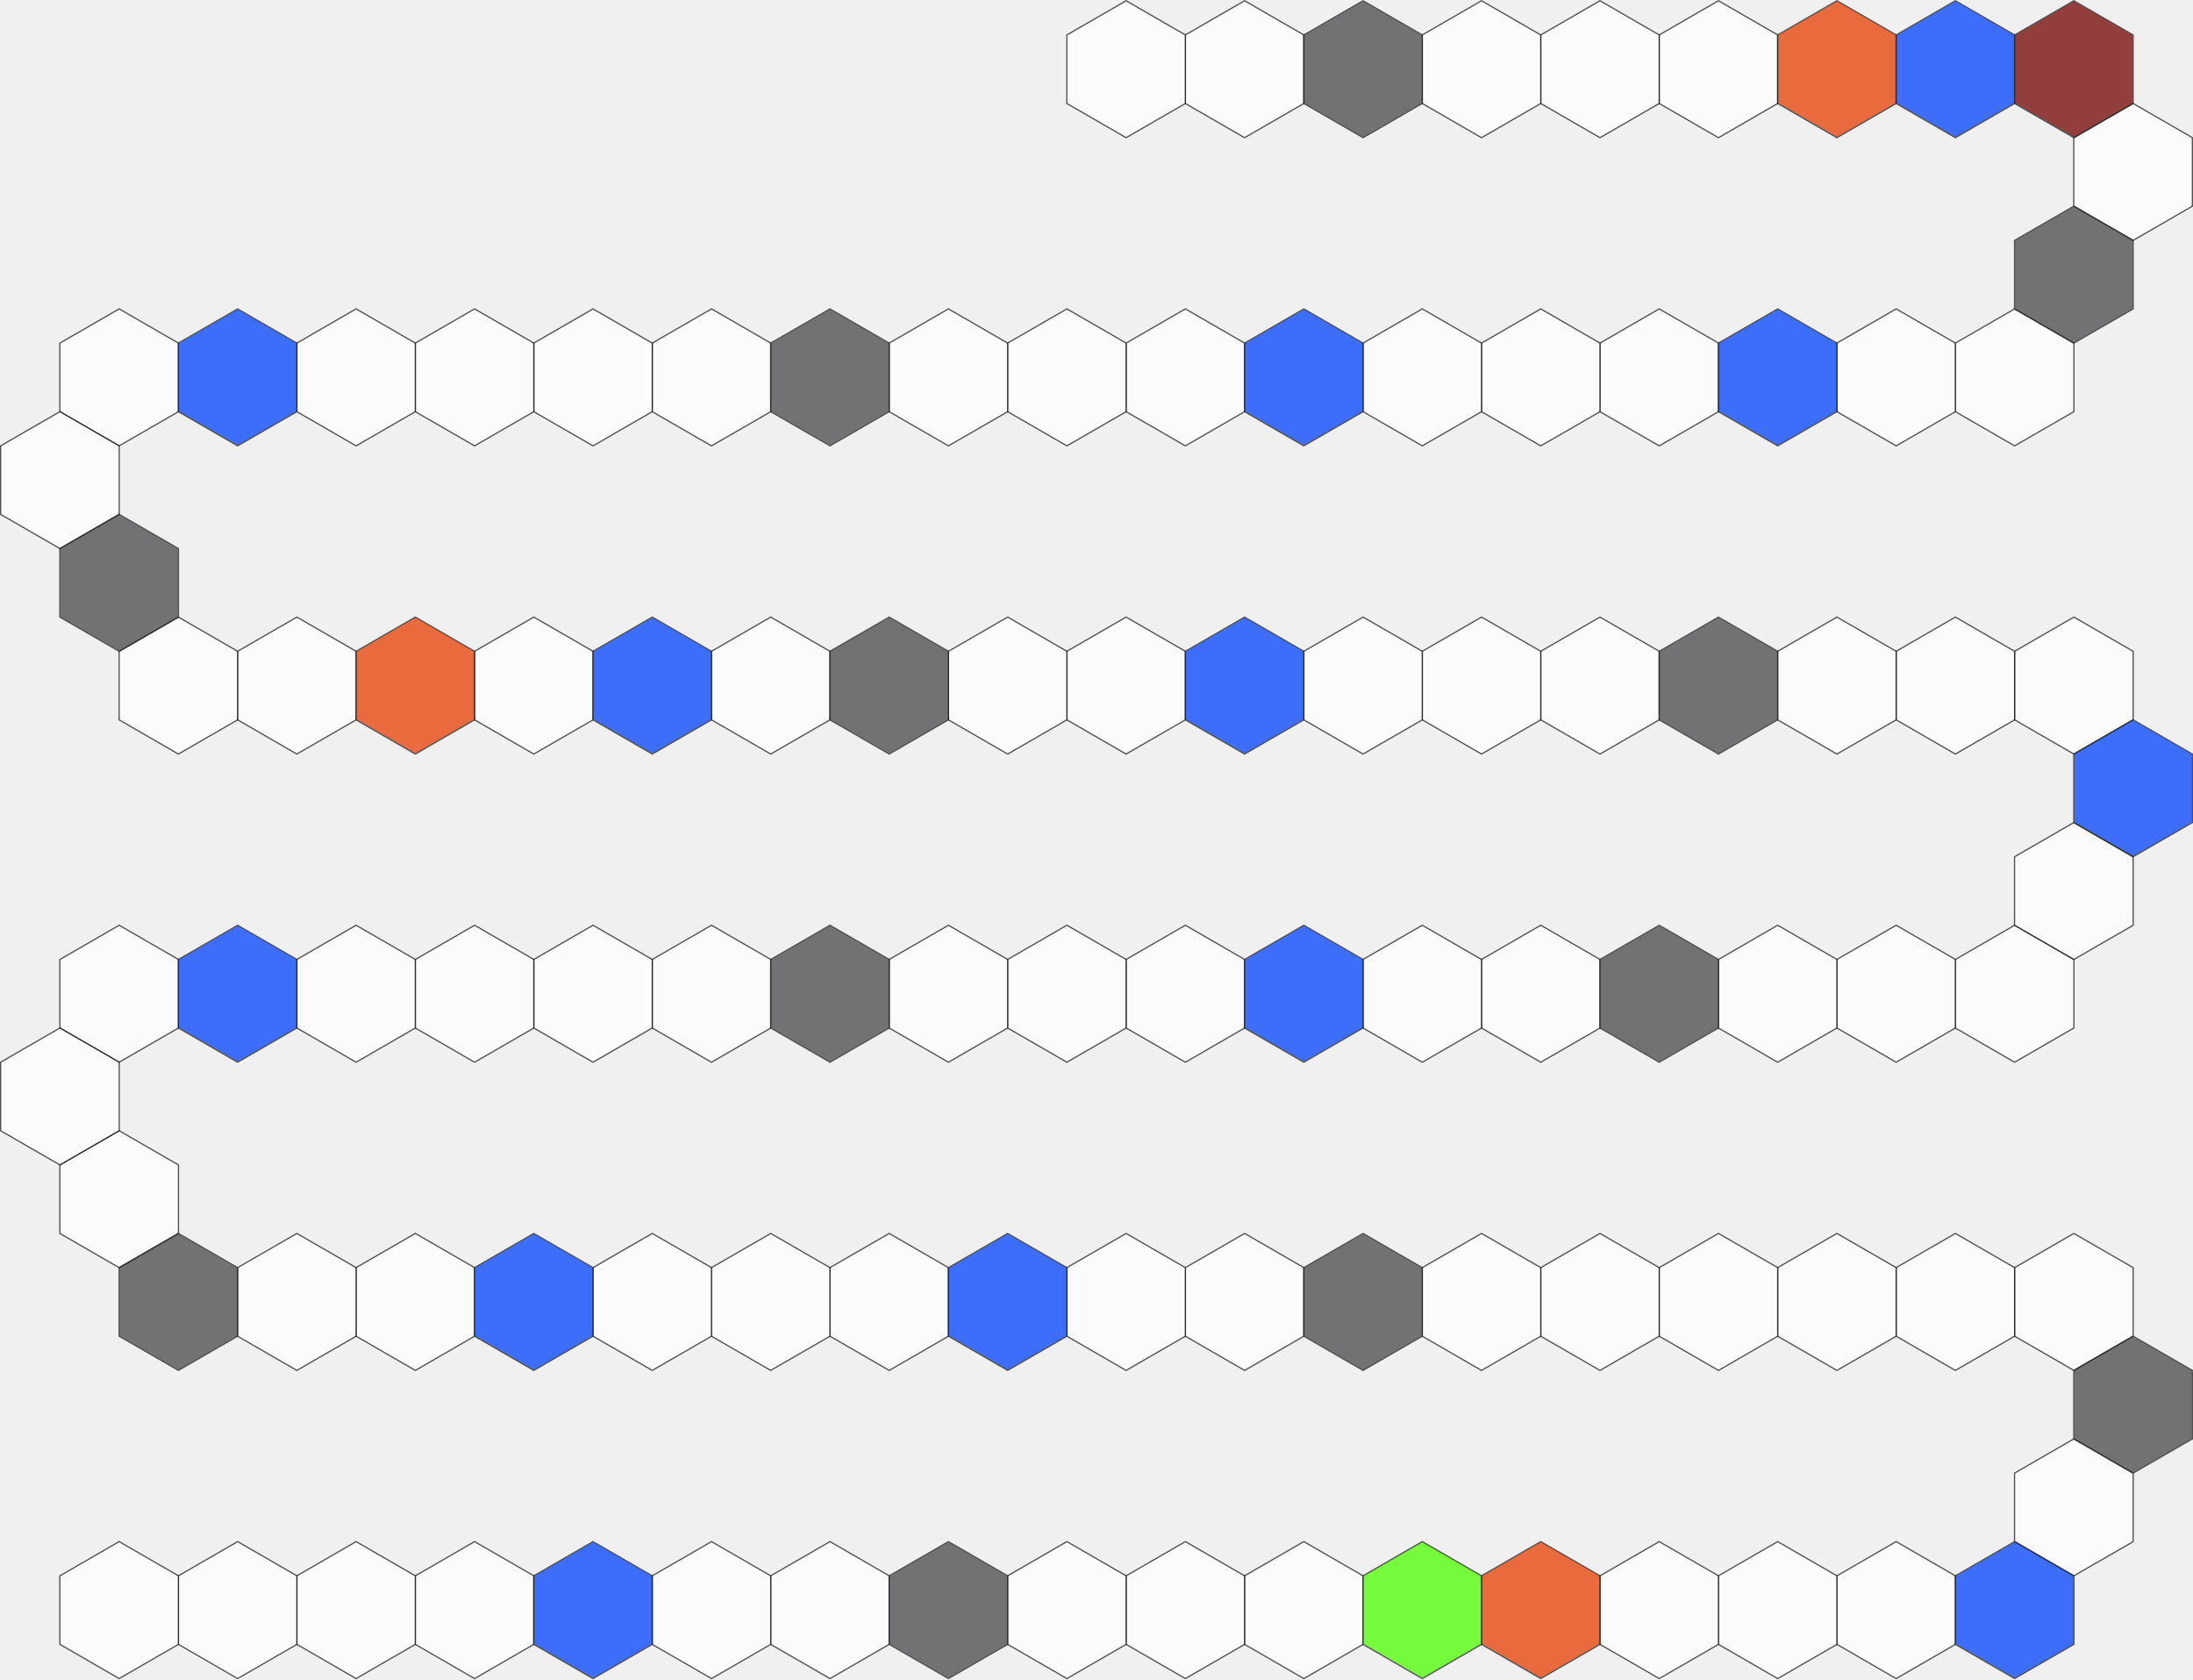
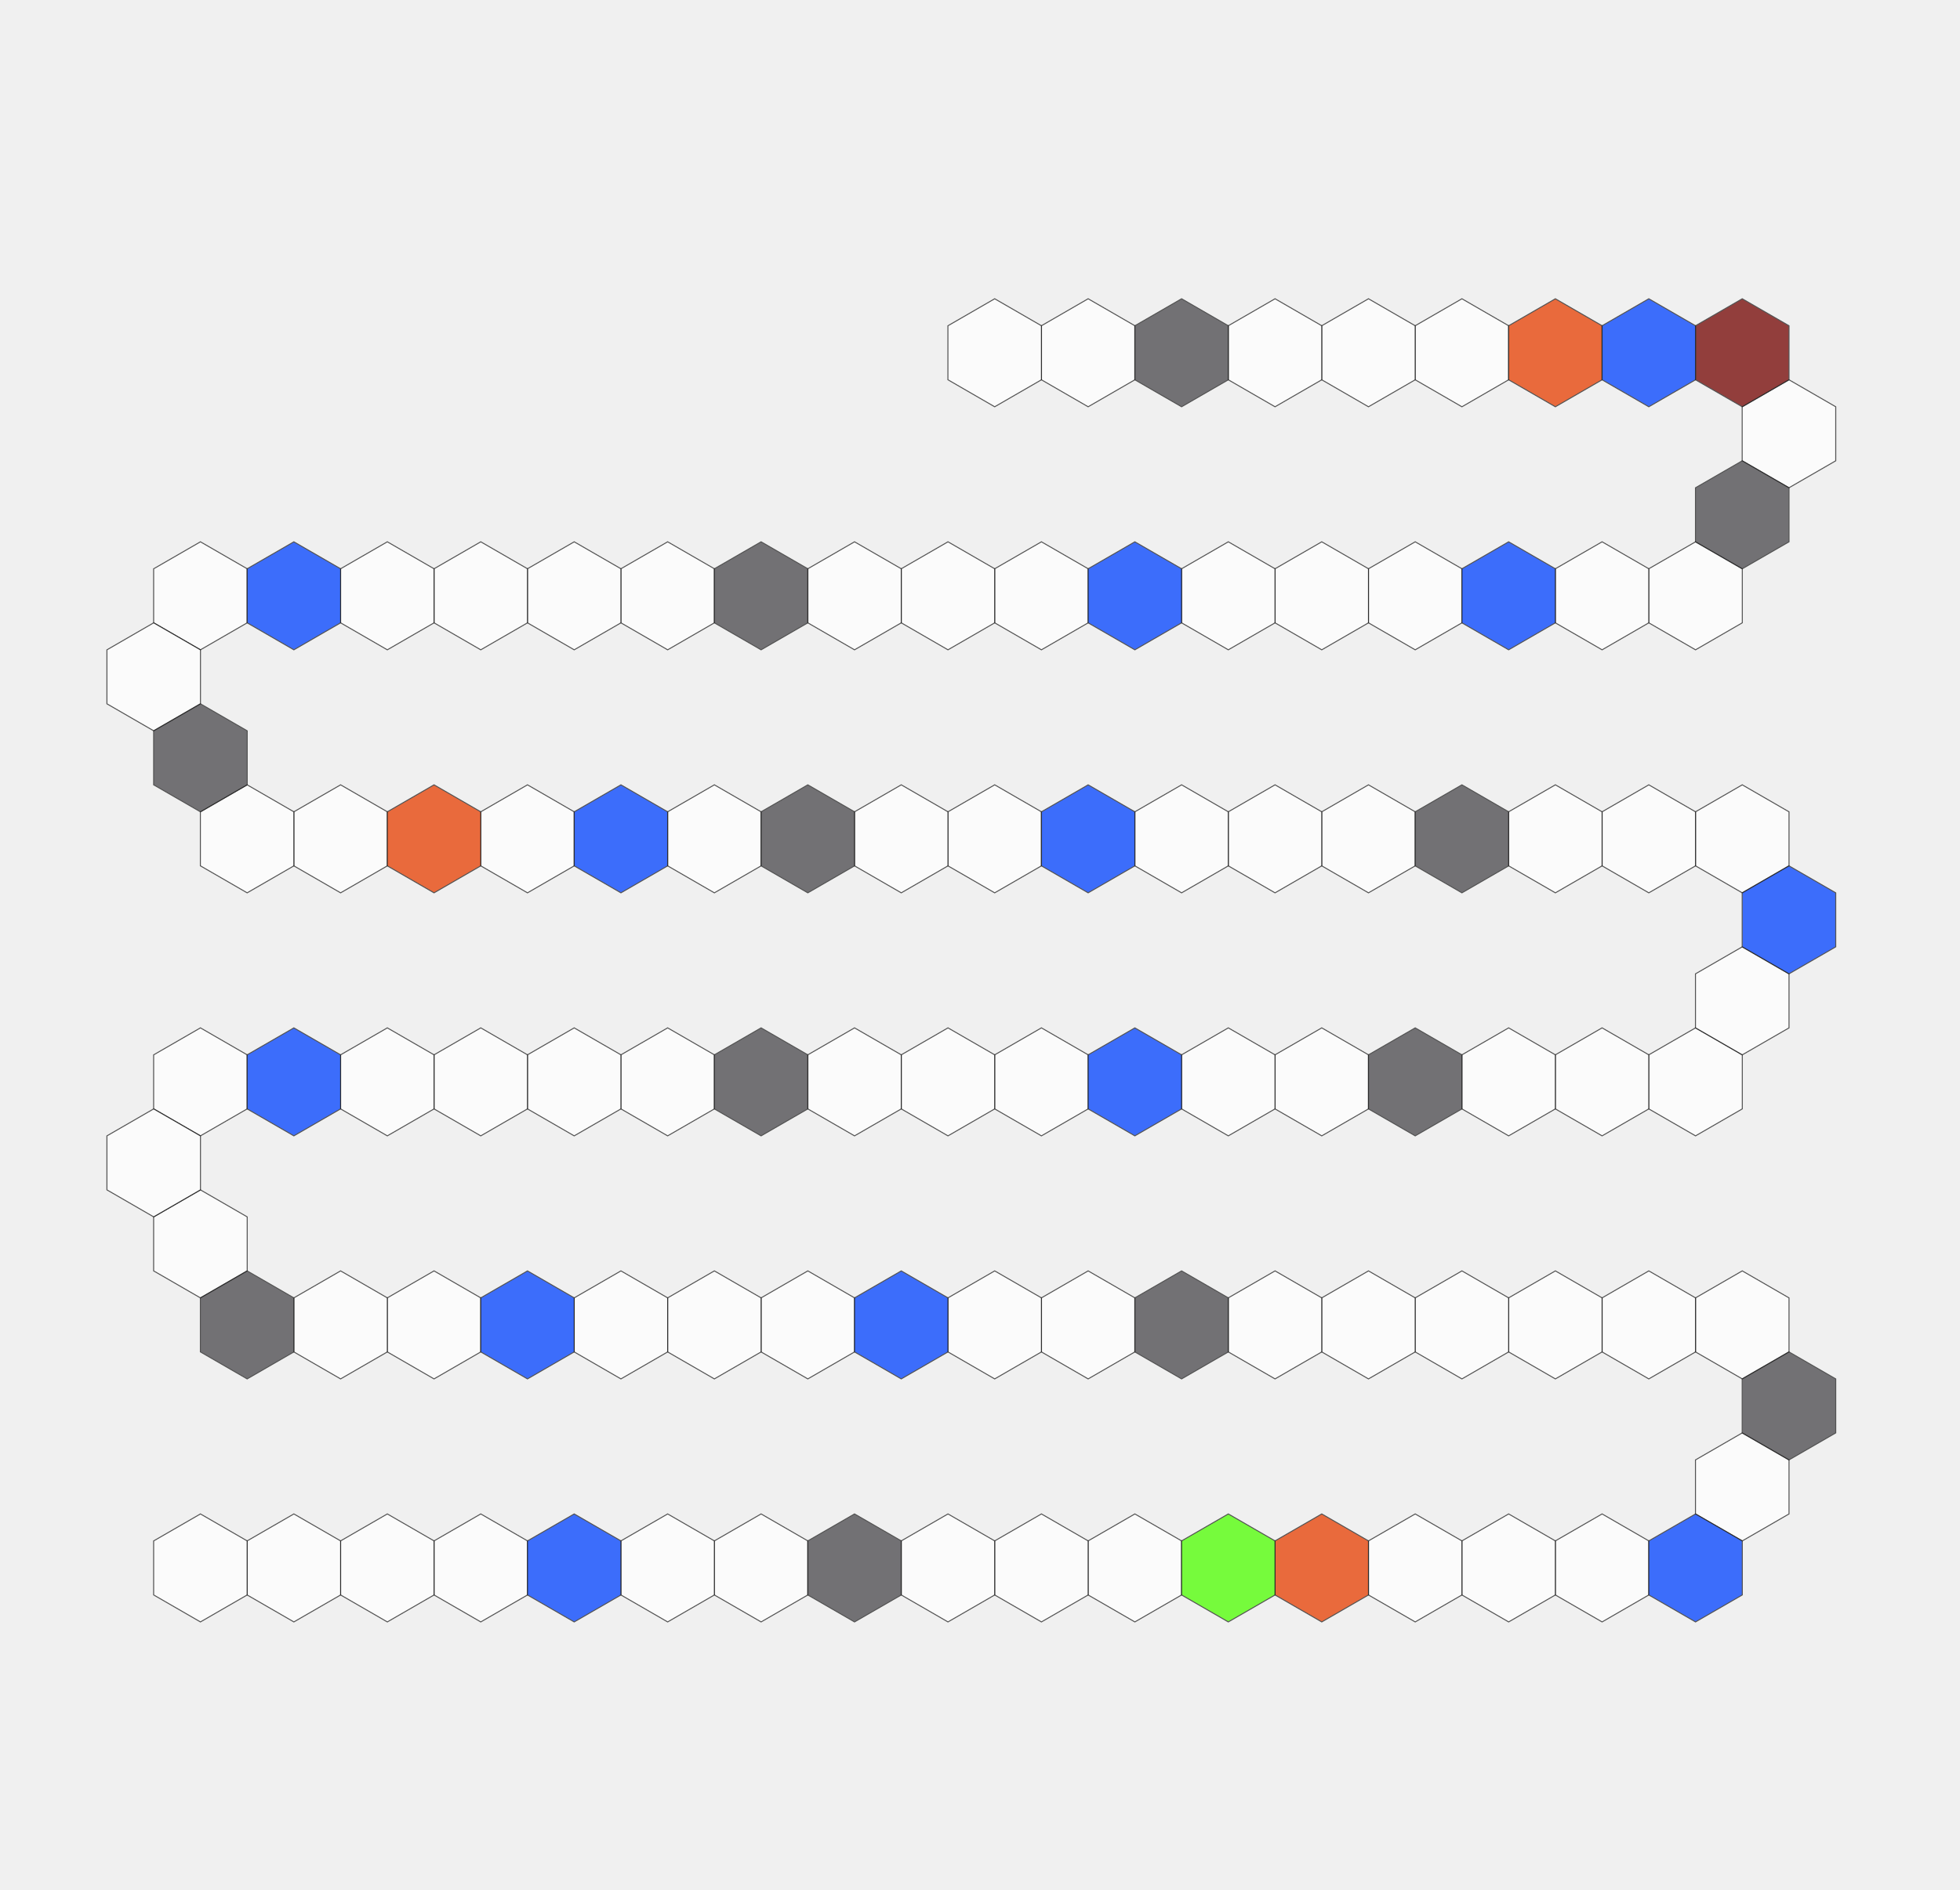
- <svg xmlns="http://www.w3.org/2000/svg" id="Layer_1" data-name="Layer 1" viewBox="0 0 877.95 672.23">
-   <defs>
-     <style>.cls-1{fill:#fff;}.cls-1,.cls-2,.cls-3,.cls-4,.cls-5,.cls-6{stroke:#1e1e1e;stroke-miterlimit:10;stroke-width:0.5px;opacity:0.75;}.cls-2{fill:#e73e00;}.cls-3{fill:#730300;}.cls-4{fill:#4dff00;}.cls-5{fill:#48474b;}.cls-6{fill:#0042ff;}</style>
-   </defs>
+ <svg xmlns="http://www.w3.org/2000/svg" version="1.1" id="Layer_1" x="0px" y="0px" viewBox="0 0 994.79 959.12" style="enable-background:new 0 0 994.79 959.12;" xml:space="preserve">
+   <style type="text/css">
+ 	.st0{opacity:0.75;fill:#FFFFFF;stroke:#1E1E1E;stroke-width:0.5;stroke-miterlimit:10;}
+ 	.st1{opacity:0.75;fill:#E73E00;stroke:#1E1E1E;stroke-width:0.5;stroke-miterlimit:10;}
+ 	.st2{opacity:0.75;fill:#730300;stroke:#1E1E1E;stroke-width:0.5;stroke-miterlimit:10;}
+ 	.st3{opacity:0.75;fill:#4DFF00;stroke:#1E1E1E;stroke-width:0.5;stroke-miterlimit:10;}
+ 	.st4{opacity:0.75;fill:#48474B;stroke:#1E1E1E;stroke-width:0.5;stroke-miterlimit:10;}
+ 	.st5{opacity:0.75;fill:#0042FF;stroke:#1E1E1E;stroke-width:0.5;stroke-miterlimit:10;}
+ </style>
  <g id="Spaces">
-     <polygon class="cls-1" points="830.22 55.12 830.22 82.53 853.96 96.24 877.7 82.53 877.7 55.12 853.96 41.41 830.22 55.12" />
-     <polygon class="cls-1" points="806.51 589.7 806.51 617.11 830.25 630.82 853.99 617.11 853.99 589.7 830.25 575.99 806.51 589.7" />
-     <polygon class="cls-1" points="806.51 507.45 806.51 534.87 830.25 548.58 853.99 534.87 853.99 507.45 830.25 493.75 806.51 507.45" />
-     <polygon class="cls-1" points="782.79 384.09 782.79 411.5 806.53 425.21 830.28 411.5 830.28 384.09 806.53 370.38 782.79 384.09" />
-     <polygon class="cls-1" points="806.51 342.97 806.51 370.38 830.25 384.09 853.99 370.38 853.99 342.97 830.25 329.26 806.51 342.97" />
-     <polygon class="cls-1" points="806.51 260.73 806.51 288.14 830.25 301.85 853.99 288.14 853.99 260.73 830.25 247.02 806.51 260.73" />
-     <polygon class="cls-1" points="782.79 137.36 782.79 164.78 806.53 178.48 830.28 164.78 830.28 137.36 806.53 123.65 782.79 137.36" />
-     <polygon class="cls-1" points="735.37 630.82 735.37 658.23 759.11 671.94 782.85 658.23 782.85 630.82 759.11 617.11 735.37 630.82" />
-     <polygon class="cls-1" points="759.08 507.45 759.08 534.87 782.82 548.58 806.56 534.87 806.56 507.45 782.82 493.75 759.08 507.45" />
-     <polygon class="cls-1" points="735.37 384.09 735.37 411.5 759.11 425.21 782.85 411.5 782.85 384.09 759.11 370.38 735.37 384.09" />
-     <polygon class="cls-1" points="759.08 260.73 759.08 288.14 782.82 301.85 806.56 288.14 806.56 260.73 782.82 247.02 759.08 260.73" />
-     <polygon class="cls-1" points="735.37 137.36 735.37 164.78 759.11 178.48 782.85 164.78 782.85 137.36 759.11 123.65 735.37 137.36" />
-     <polygon class="cls-1" points="687.94 630.82 687.94 658.23 711.68 671.94 735.42 658.23 735.42 630.82 711.68 617.11 687.94 630.82" />
-     <polygon class="cls-1" points="711.65 507.45 711.65 534.87 735.39 548.58 759.14 534.87 759.14 507.45 735.39 493.75 711.65 507.45" />
-     <polygon class="cls-1" points="687.94 384.09 687.94 411.5 711.68 425.21 735.42 411.5 735.42 384.09 711.68 370.38 687.94 384.09" />
-     <polygon class="cls-1" points="711.65 260.73 711.65 288.14 735.39 301.85 759.14 288.14 759.14 260.73 735.39 247.02 711.65 260.73" />
-     <polygon class="cls-1" points="640.51 630.82 640.51 658.23 664.25 671.94 688 658.23 688 630.82 664.25 617.11 640.51 630.82" />
-     <polygon class="cls-1" points="664.23 507.45 664.23 534.87 687.97 548.58 711.71 534.87 711.71 507.45 687.97 493.75 664.23 507.45" />
-     <polygon class="cls-1" points="640.51 137.36 640.51 164.78 664.25 178.48 688 164.78 688 137.36 664.25 123.65 640.51 137.36" />
-     <polygon class="cls-1" points="664.23 14 664.23 41.41 687.97 55.12 711.71 41.41 711.71 14 687.97 0.29 664.23 14" />
-     <polygon class="cls-1" points="616.8 507.45 616.8 534.87 640.54 548.58 664.28 534.87 664.28 507.45 640.54 493.75 616.8 507.45" />
-     <polygon class="cls-1" points="593.09 384.09 593.09 411.5 616.83 425.21 640.57 411.5 640.57 384.09 616.83 370.38 593.09 384.09" />
-     <polygon class="cls-1" points="616.8 260.73 616.8 288.14 640.54 301.85 664.28 288.14 664.28 260.73 640.54 247.02 616.8 260.73" />
-     <polygon class="cls-1" points="593.09 137.36 593.09 164.78 616.83 178.48 640.57 164.78 640.57 137.36 616.83 123.65 593.09 137.36" />
-     <polygon class="cls-1" points="616.8 14 616.8 41.41 640.54 55.12 664.28 41.41 664.28 14 640.54 0.29 616.8 14" />
-     <polygon class="cls-1" points="569.37 507.45 569.37 534.87 593.11 548.58 616.86 534.87 616.86 507.45 593.11 493.75 569.37 507.45" />
-     <polygon class="cls-1" points="545.66 384.09 545.66 411.5 569.4 425.21 593.14 411.5 593.14 384.09 569.4 370.38 545.66 384.09" />
-     <polygon class="cls-1" points="569.37 260.73 569.37 288.14 593.11 301.85 616.86 288.14 616.86 260.73 593.11 247.02 569.37 260.73" />
-     <polygon class="cls-1" points="545.66 137.36 545.66 164.78 569.4 178.48 593.14 164.78 593.14 137.36 569.4 123.65 545.66 137.36" />
-     <polygon class="cls-1" points="569.37 14 569.37 41.41 593.11 55.12 616.86 41.41 616.86 14 593.11 0.29 569.37 14" />
-     <polygon class="cls-1" points="498.23 630.82 498.23 658.23 521.97 671.94 545.72 658.23 545.72 630.82 521.97 617.11 498.23 630.82" />
-     <polygon class="cls-1" points="521.95 260.73 521.95 288.14 545.69 301.85 569.43 288.14 569.43 260.73 545.69 247.02 521.95 260.73" />
-     <polygon class="cls-1" points="450.81 630.82 450.81 658.23 474.55 671.94 498.29 658.23 498.29 630.82 474.55 617.11 450.81 630.82" />
-     <polygon class="cls-1" points="474.52 507.45 474.52 534.87 498.26 548.58 522 534.87 522 507.45 498.26 493.75 474.52 507.45" />
-     <polygon class="cls-1" points="450.81 384.09 450.81 411.5 474.55 425.21 498.29 411.5 498.29 384.09 474.55 370.38 450.81 384.09" />
-     <polygon class="cls-1" points="450.81 137.36 450.81 164.78 474.55 178.48 498.29 164.78 498.29 137.36 474.55 123.65 450.81 137.36" />
-     <polygon class="cls-1" points="474.52 14 474.52 41.41 498.26 55.12 522 41.41 522 14 498.26 0.29 474.52 14" />
-     <polygon class="cls-1" points="403.38 630.82 403.38 658.23 427.12 671.94 450.86 658.23 450.86 630.82 427.12 617.11 403.38 630.82" />
-     <polygon class="cls-1" points="427.09 507.45 427.09 534.87 450.83 548.58 474.57 534.87 474.57 507.45 450.83 493.75 427.09 507.45" />
-     <polygon class="cls-1" points="403.38 384.09 403.38 411.5 427.12 425.21 450.86 411.5 450.86 384.09 427.12 370.38 403.38 384.09" />
-     <polygon class="cls-1" points="427.09 260.73 427.09 288.14 450.83 301.85 474.57 288.14 474.57 260.73 450.83 247.02 427.09 260.73" />
-     <polygon class="cls-1" points="403.38 137.36 403.38 164.78 427.12 178.48 450.86 164.78 450.86 137.36 427.12 123.65 403.38 137.36" />
-     <polygon class="cls-1" points="427.09 14 427.09 41.41 450.83 55.12 474.57 41.41 474.57 14 450.83 0.29 427.09 14" />
-     <polygon class="cls-1" points="355.95 384.09 355.95 411.5 379.69 425.21 403.44 411.5 403.44 384.09 379.69 370.38 355.95 384.09" />
-     <polygon class="cls-1" points="379.67 260.73 379.67 288.14 403.41 301.85 427.15 288.14 427.15 260.73 403.41 247.02 379.67 260.73" />
-     <polygon class="cls-1" points="355.95 137.36 355.95 164.78 379.69 178.48 403.44 164.78 403.44 137.36 379.69 123.65 355.95 137.36" />
-     <polygon class="cls-1" points="308.52 630.82 308.52 658.23 332.27 671.94 356.01 658.23 356.01 630.82 332.27 617.11 308.52 630.82" />
-     <polygon class="cls-1" points="332.24 507.45 332.24 534.87 355.98 548.58 379.72 534.87 379.72 507.45 355.98 493.75 332.24 507.45" />
-     <polygon class="cls-1" points="261.1 630.82 261.1 658.23 284.84 671.94 308.58 658.23 308.58 630.82 284.84 617.11 261.1 630.82" />
-     <polygon class="cls-1" points="284.81 507.45 284.81 534.87 308.55 548.58 332.29 534.87 332.29 507.45 308.55 493.75 284.81 507.45" />
-     <polygon class="cls-1" points="261.1 384.09 261.1 411.5 284.84 425.21 308.58 411.5 308.58 384.09 284.84 370.38 261.1 384.09" />
-     <polygon class="cls-1" points="284.81 260.73 284.81 288.14 308.55 301.85 332.29 288.14 332.29 260.73 308.55 247.02 284.81 260.73" />
-     <polygon class="cls-1" points="261.1 137.36 261.1 164.78 284.84 178.48 308.58 164.78 308.58 137.36 284.84 123.65 261.1 137.36" />
-     <polygon class="cls-1" points="237.38 507.45 237.38 534.87 261.13 548.58 284.87 534.87 284.87 507.45 261.13 493.75 237.38 507.45" />
-     <polygon class="cls-1" points="213.67 384.09 213.67 411.5 237.41 425.21 261.15 411.5 261.15 384.09 237.41 370.38 213.67 384.09" />
-     <polygon class="cls-1" points="213.67 137.36 213.67 164.78 237.41 178.48 261.15 164.78 261.15 137.36 237.41 123.65 213.67 137.36" />
-     <polygon class="cls-1" points="166.24 630.82 166.24 658.23 189.99 671.94 213.73 658.23 213.73 630.82 189.99 617.11 166.24 630.82" />
-     <polygon class="cls-1" points="166.24 384.09 166.24 411.5 189.99 425.21 213.73 411.5 213.73 384.09 189.99 370.38 166.24 384.09" />
-     <polygon class="cls-1" points="189.96 260.73 189.96 288.14 213.7 301.85 237.44 288.14 237.44 260.73 213.7 247.02 189.96 260.73" />
-     <polygon class="cls-1" points="166.24 137.36 166.24 164.78 189.99 178.48 213.73 164.78 213.73 137.36 189.99 123.65 166.24 137.36" />
-     <polygon class="cls-1" points="118.82 630.82 118.82 658.23 142.56 671.94 166.3 658.23 166.3 630.82 142.56 617.11 118.82 630.82" />
-     <polygon class="cls-1" points="142.53 507.45 142.53 534.87 166.27 548.58 190.01 534.87 190.01 507.45 166.27 493.75 142.53 507.45" />
-     <polygon class="cls-1" points="118.82 384.09 118.82 411.5 142.56 425.21 166.3 411.5 166.3 384.09 142.56 370.38 118.82 384.09" />
-     <polygon class="cls-1" points="118.82 137.36 118.82 164.78 142.56 178.48 166.3 164.78 166.3 137.36 142.56 123.65 118.82 137.36" />
-     <polygon class="cls-1" points="71.39 630.82 71.39 658.23 95.13 671.94 118.87 658.23 118.87 630.82 95.13 617.11 71.39 630.82" />
-     <polygon class="cls-1" points="95.1 507.45 95.1 534.87 118.84 548.58 142.59 534.87 142.59 507.45 118.84 493.75 95.1 507.45" />
-     <polygon class="cls-1" points="95.1 260.73 95.1 288.14 118.84 301.85 142.59 288.14 142.59 260.73 118.84 247.02 95.1 260.73" />
-     <polygon class="cls-1" points="23.96 630.82 23.96 658.23 47.7 671.94 71.45 658.23 71.45 630.82 47.7 617.11 23.96 630.82" />
-     <polygon class="cls-1" points="23.96 466.33 23.96 493.75 47.7 507.45 71.45 493.75 71.45 466.33 47.7 452.63 23.96 466.33" />
-     <polygon class="cls-1" points="23.96 384.09 23.96 411.5 47.7 425.21 71.45 411.5 71.45 384.09 47.7 370.38 23.96 384.09" />
-     <polygon class="cls-1" points="47.68 260.73 47.68 288.14 71.42 301.85 95.16 288.14 95.16 260.73 71.42 247.02 47.68 260.73" />
-     <polygon class="cls-1" points="23.96 137.36 23.96 164.78 47.7 178.48 71.45 164.78 71.45 137.36 47.7 123.65 23.96 137.36" />
-     <polygon class="cls-1" points="0.25 425.21 0.25 452.63 23.99 466.33 47.73 452.63 47.73 425.21 23.99 411.5 0.25 425.21" />
-     <polygon class="cls-1" points="0.25 178.48 0.25 205.9 23.99 219.6 47.73 205.9 47.73 178.48 23.99 164.78 0.25 178.48" />
+     <polygon class="st0" points="884.24,206.48 884.24,233.9 907.98,247.6 931.72,233.9 931.72,206.48 907.98,192.77  " />
+     <polygon class="st0" points="860.53,741.06 860.53,768.48 884.27,782.18 908.01,768.48 908.01,741.06 884.27,727.35  " />
+     <polygon class="st0" points="860.53,658.82 860.53,686.23 884.27,699.94 908.01,686.23 908.01,658.82 884.27,645.11  " />
+     <polygon class="st0" points="836.81,535.45 836.81,562.87 860.56,576.57 884.3,562.87 884.3,535.45 860.56,521.75  " />
+     <polygon class="st0" points="860.53,494.33 860.53,521.75 884.27,535.45 908.01,521.75 908.01,494.33 884.27,480.62  " />
+     <polygon class="st0" points="860.53,412.09 860.53,439.5 884.27,453.21 908.01,439.5 908.01,412.09 884.27,398.38  " />
+     <polygon class="st0" points="836.81,288.72 836.81,316.14 860.56,329.85 884.3,316.14 884.3,288.72 860.56,275.02  " />
+     <polygon class="st0" points="789.39,782.18 789.39,809.6 813.13,823.3 836.87,809.6 836.87,782.18 813.13,768.48  " />
+     <polygon class="st0" points="813.1,658.82 813.1,686.23 836.84,699.94 860.58,686.23 860.58,658.82 836.84,645.11  " />
+     <polygon class="st0" points="789.39,535.45 789.39,562.87 813.13,576.57 836.87,562.87 836.87,535.45 813.13,521.75  " />
+     <polygon class="st0" points="813.1,412.09 813.1,439.5 836.84,453.21 860.58,439.5 860.58,412.09 836.84,398.38  " />
+     <polygon class="st0" points="789.39,288.72 789.39,316.14 813.13,329.85 836.87,316.14 836.87,288.72 813.13,275.02  " />
+     <polygon class="st0" points="741.96,782.18 741.96,809.6 765.7,823.3 789.44,809.6 789.44,782.18 765.7,768.48  " />
+     <polygon class="st0" points="765.67,658.82 765.67,686.23 789.42,699.94 813.16,686.23 813.16,658.82 789.42,645.11  " />
+     <polygon class="st0" points="741.96,535.45 741.96,562.87 765.7,576.57 789.44,562.87 789.44,535.45 765.7,521.75  " />
+     <polygon class="st0" points="765.67,412.09 765.67,439.5 789.42,453.21 813.16,439.5 813.16,412.09 789.42,398.38  " />
+     <polygon class="st0" points="694.53,782.18 694.53,809.6 718.28,823.3 742.02,809.6 742.02,782.18 718.28,768.48  " />
+     <polygon class="st0" points="718.25,658.82 718.25,686.23 741.99,699.94 765.73,686.23 765.73,658.82 741.99,645.11  " />
+     <polygon class="st0" points="694.53,288.72 694.53,316.14 718.28,329.85 742.02,316.14 742.02,288.72 718.28,275.02  " />
+     <polygon class="st0" points="718.25,165.36 718.25,192.77 741.99,206.48 765.73,192.77 765.73,165.36 741.99,151.65  " />
+     <polygon class="st0" points="670.82,658.82 670.82,686.23 694.56,699.94 718.3,686.23 718.3,658.82 694.56,645.11  " />
+     <polygon class="st0" points="647.11,535.45 647.11,562.87 670.85,576.57 694.59,562.87 694.59,535.45 670.85,521.75  " />
+     <polygon class="st0" points="670.82,412.09 670.82,439.5 694.56,453.21 718.3,439.5 718.3,412.09 694.56,398.38  " />
+     <polygon class="st0" points="647.11,288.72 647.11,316.14 670.85,329.85 694.59,316.14 694.59,288.72 670.85,275.02  " />
+     <polygon class="st0" points="670.82,165.36 670.82,192.77 694.56,206.48 718.3,192.77 718.3,165.36 694.56,151.65  " />
+     <polygon class="st0" points="623.39,658.82 623.39,686.23 647.14,699.94 670.88,686.23 670.88,658.82 647.14,645.11  " />
+     <polygon class="st0" points="599.68,535.45 599.68,562.87 623.42,576.57 647.16,562.87 647.16,535.45 623.42,521.75  " />
+     <polygon class="st0" points="623.39,412.09 623.39,439.5 647.14,453.21 670.88,439.5 670.88,412.09 647.14,398.38  " />
+     <polygon class="st0" points="599.68,288.72 599.68,316.14 623.42,329.85 647.16,316.14 647.16,288.72 623.42,275.02  " />
+     <polygon class="st0" points="623.39,165.36 623.39,192.77 647.14,206.48 670.88,192.77 670.88,165.36 647.14,151.65  " />
+     <polygon class="st0" points="552.25,782.18 552.25,809.6 575.99,823.3 599.74,809.6 599.74,782.18 575.99,768.48  " />
+     <polygon class="st0" points="575.97,412.09 575.97,439.5 599.71,453.21 623.45,439.5 623.45,412.09 599.71,398.38  " />
+     <polygon class="st0" points="504.83,782.18 504.83,809.6 528.57,823.3 552.31,809.6 552.31,782.18 528.57,768.48  " />
+     <polygon class="st0" points="528.54,658.82 528.54,686.23 552.28,699.94 576.02,686.23 576.02,658.82 552.28,645.11  " />
+     <polygon class="st0" points="504.83,535.45 504.83,562.87 528.57,576.57 552.31,562.87 552.31,535.45 528.57,521.75  " />
+     <polygon class="st0" points="504.83,288.72 504.83,316.14 528.57,329.85 552.31,316.14 552.31,288.72 528.57,275.02  " />
+     <polygon class="st0" points="528.54,165.36 528.54,192.77 552.28,206.48 576.02,192.77 576.02,165.36 552.28,151.65  " />
+     <polygon class="st0" points="457.4,782.18 457.4,809.6 481.14,823.3 504.88,809.6 504.88,782.18 481.14,768.48  " />
+     <polygon class="st0" points="481.11,658.82 481.11,686.23 504.85,699.94 528.6,686.23 528.6,658.82 504.85,645.11  " />
+     <polygon class="st0" points="457.4,535.45 457.4,562.87 481.14,576.57 504.88,562.87 504.88,535.45 481.14,521.75  " />
+     <polygon class="st0" points="481.11,412.09 481.11,439.5 504.85,453.21 528.6,439.5 528.6,412.09 504.85,398.38  " />
+     <polygon class="st0" points="457.4,288.72 457.4,316.14 481.14,329.85 504.88,316.14 504.88,288.72 481.14,275.02  " />
+     <polygon class="st0" points="481.11,165.36 481.11,192.77 504.85,206.48 528.6,192.77 528.6,165.36 504.85,151.65  " />
+     <polygon class="st0" points="409.97,535.45 409.97,562.87 433.71,576.57 457.46,562.87 457.46,535.45 433.71,521.75  " />
+     <polygon class="st0" points="433.69,412.09 433.69,439.5 457.43,453.21 481.17,439.5 481.17,412.09 457.43,398.38  " />
+     <polygon class="st0" points="409.97,288.72 409.97,316.14 433.71,329.85 457.46,316.14 457.46,288.72 433.71,275.02  " />
+     <polygon class="st0" points="362.55,782.18 362.55,809.6 386.29,823.3 410.03,809.6 410.03,782.18 386.29,768.48  " />
+     <polygon class="st0" points="386.26,658.82 386.26,686.23 410,699.94 433.74,686.23 433.74,658.82 410,645.11  " />
+     <polygon class="st0" points="315.12,782.18 315.12,809.6 338.86,823.3 362.6,809.6 362.6,782.18 338.86,768.48  " />
+     <polygon class="st0" points="338.83,658.82 338.83,686.23 362.57,699.94 386.32,686.23 386.32,658.82 362.57,645.11  " />
+     <polygon class="st0" points="315.12,535.45 315.12,562.87 338.86,576.57 362.6,562.87 362.6,535.45 338.86,521.75  " />
+     <polygon class="st0" points="338.83,412.09 338.83,439.5 362.57,453.21 386.32,439.5 386.32,412.09 362.57,398.38  " />
+     <polygon class="st0" points="315.12,288.72 315.12,316.14 338.86,329.85 362.6,316.14 362.6,288.72 338.86,275.02  " />
+     <polygon class="st0" points="291.41,658.82 291.41,686.23 315.15,699.94 338.89,686.23 338.89,658.82 315.15,645.11  " />
+     <polygon class="st0" points="267.69,535.45 267.69,562.87 291.43,576.57 315.18,562.87 315.18,535.45 291.43,521.75  " />
+     <polygon class="st0" points="267.69,288.72 267.69,316.14 291.43,329.85 315.18,316.14 315.18,288.72 291.43,275.02  " />
+     <polygon class="st0" points="220.27,782.18 220.27,809.6 244.01,823.3 267.75,809.6 267.75,782.18 244.01,768.48  " />
+     <polygon class="st0" points="220.27,535.45 220.27,562.87 244.01,576.57 267.75,562.87 267.75,535.45 244.01,521.75  " />
+     <polygon class="st0" points="243.98,412.09 243.98,439.5 267.72,453.21 291.46,439.5 291.46,412.09 267.72,398.38  " />
+     <polygon class="st0" points="220.27,288.72 220.27,316.14 244.01,329.85 267.75,316.14 267.75,288.72 244.01,275.02  " />
+     <polygon class="st0" points="172.84,782.18 172.84,809.6 196.58,823.3 220.32,809.6 220.32,782.18 196.58,768.48  " />
+     <polygon class="st0" points="196.55,658.82 196.55,686.23 220.29,699.94 244.03,686.23 244.03,658.82 220.29,645.11  " />
+     <polygon class="st0" points="172.84,535.45 172.84,562.87 196.58,576.57 220.32,562.87 220.32,535.45 196.58,521.75  " />
+     <polygon class="st0" points="172.84,288.72 172.84,316.14 196.58,329.85 220.32,316.14 220.32,288.72 196.58,275.02  " />
+     <polygon class="st0" points="125.41,782.18 125.41,809.6 149.15,823.3 172.89,809.6 172.89,782.18 149.15,768.48  " />
+     <polygon class="st0" points="149.12,658.82 149.12,686.23 172.87,699.94 196.61,686.23 196.61,658.82 172.87,645.11  " />
+     <polygon class="st0" points="149.12,412.09 149.12,439.5 172.87,453.21 196.61,439.5 196.61,412.09 172.87,398.38  " />
+     <polygon class="st0" points="77.98,782.18 77.98,809.6 101.73,823.3 125.47,809.6 125.47,782.18 101.73,768.48  " />
+     <polygon class="st0" points="77.98,617.7 77.98,645.11 101.73,658.82 125.47,645.11 125.47,617.7 101.73,603.99  " />
+     <polygon class="st0" points="77.98,535.45 77.98,562.87 101.73,576.57 125.47,562.87 125.47,535.45 101.73,521.75  " />
+     <polygon class="st0" points="101.7,412.09 101.7,439.5 125.44,453.21 149.18,439.5 149.18,412.09 125.44,398.38  " />
+     <polygon class="st0" points="77.98,288.72 77.98,316.14 101.73,329.85 125.47,316.14 125.47,288.72 101.73,275.02  " />
+     <polygon class="st0" points="54.27,576.57 54.27,603.99 78.01,617.7 101.75,603.99 101.75,576.57 78.01,562.87  " />
+     <polygon class="st0" points="54.27,329.85 54.27,357.26 78.01,370.97 101.75,357.26 101.75,329.85 78.01,316.14  " />
  </g>
-   <g id="Must_Roll" data-name="Must Roll">
-     <polygon class="cls-2" points="711.65 14 711.65 41.41 735.39 55.12 759.14 41.41 759.14 14 735.39 0.29 711.65 14" />
-     <polygon class="cls-2" points="593.09 630.82 593.09 658.23 616.83 671.94 640.57 658.23 640.57 630.82 616.83 617.11 593.09 630.82" />
-     <polygon class="cls-2" points="142.53 260.73 142.53 288.14 166.27 301.85 190.01 288.14 190.01 260.73 166.27 247.02 142.53 260.73" />
+   <g id="Mustroll">
+     <polygon class="st1" points="765.67,165.36 765.67,192.77 789.42,206.48 813.16,192.77 813.16,165.36 789.42,151.65  " />
+     <polygon class="st1" points="647.11,782.18 647.11,809.6 670.85,823.3 694.59,809.6 694.59,782.18 670.85,768.48  " />
+     <polygon class="st1" points="196.55,412.09 196.55,439.5 220.29,453.21 244.03,439.5 244.03,412.09 220.29,398.38  " />
  </g>
  <g id="Chute">
-     <polygon class="cls-3" points="806.51 14 806.51 41.41 830.25 55.12 853.99 41.41 853.99 14 830.25 0.29 806.51 14" />
+     <polygon class="st2" points="860.53,165.36 860.53,192.77 884.27,206.48 908.01,192.77 908.01,165.36 884.27,151.65  " />
  </g>
  <g id="Rocket">
-     <polygon class="cls-4" points="545.66 630.82 545.66 658.23 569.4 671.94 593.14 658.23 593.14 630.82 569.4 617.11 545.66 630.82" />
+     <polygon class="st3" points="599.68,782.18 599.68,809.6 623.42,823.3 647.16,809.6 647.16,782.18 623.42,768.48  " />
  </g>
  <g id="Percentages">
-     <polygon class="cls-5" points="830.22 548.58 830.22 575.99 853.96 589.7 877.7 575.99 877.7 548.58 853.96 534.87 830.22 548.58" />
-     <polygon class="cls-5" points="806.51 96.24 806.51 123.65 830.25 137.36 853.99 123.65 853.99 96.24 830.25 82.53 806.51 96.24" />
-     <polygon class="cls-5" points="640.51 384.09 640.51 411.5 664.25 425.21 688 411.5 688 384.09 664.25 370.38 640.51 384.09" />
-     <polygon class="cls-5" points="664.23 260.73 664.23 288.14 687.97 301.85 711.71 288.14 711.71 260.73 687.97 247.02 664.23 260.73" />
-     <polygon class="cls-5" points="521.95 507.45 521.95 534.87 545.69 548.58 569.43 534.87 569.43 507.45 545.69 493.75 521.95 507.45" />
-     <polygon class="cls-5" points="521.95 14 521.95 41.41 545.69 55.12 569.43 41.41 569.43 14 545.69 0.29 521.95 14" />
-     <polygon class="cls-5" points="355.95 630.82 355.95 658.23 379.69 671.94 403.44 658.23 403.44 630.82 379.69 617.11 355.95 630.82" />
-     <polygon class="cls-5" points="308.52 384.09 308.52 411.5 332.27 425.21 356.01 411.5 356.01 384.09 332.27 370.38 308.52 384.09" />
-     <polygon class="cls-5" points="332.24 260.73 332.24 288.14 355.98 301.85 379.72 288.14 379.72 260.73 355.98 247.02 332.24 260.73" />
-     <polygon class="cls-5" points="308.52 137.36 308.52 164.78 332.27 178.48 356.01 164.78 356.01 137.36 332.27 123.65 308.52 137.36" />
-     <polygon class="cls-5" points="47.68 507.45 47.68 534.87 71.42 548.58 95.16 534.87 95.16 507.45 71.42 493.75 47.68 507.45" />
-     <polygon class="cls-5" points="23.96 219.6 23.96 247.02 47.7 260.73 71.45 247.02 71.45 219.6 47.7 205.9 23.96 219.6" />
+     <polygon class="st4" points="884.24,699.94 884.24,727.35 907.98,741.06 931.72,727.35 931.72,699.94 907.98,686.23  " />
+     <polygon class="st4" points="860.53,247.6 860.53,275.02 884.27,288.72 908.01,275.02 908.01,247.6 884.27,233.9  " />
+     <polygon class="st4" points="694.53,535.45 694.53,562.87 718.28,576.57 742.02,562.87 742.02,535.45 718.28,521.75  " />
+     <polygon class="st4" points="718.25,412.09 718.25,439.5 741.99,453.21 765.73,439.5 765.73,412.09 741.99,398.38  " />
+     <polygon class="st4" points="575.97,658.82 575.97,686.23 599.71,699.94 623.45,686.23 623.45,658.82 599.71,645.11  " />
+     <polygon class="st4" points="575.97,165.36 575.97,192.77 599.71,206.48 623.45,192.77 623.45,165.36 599.71,151.65  " />
+     <polygon class="st4" points="409.97,782.18 409.97,809.6 433.71,823.3 457.46,809.6 457.46,782.18 433.71,768.48  " />
+     <polygon class="st4" points="362.55,535.45 362.55,562.87 386.29,576.57 410.03,562.87 410.03,535.45 386.29,521.75  " />
+     <polygon class="st4" points="386.26,412.09 386.26,439.5 410,453.21 433.74,439.5 433.74,412.09 410,398.38  " />
+     <polygon class="st4" points="362.55,288.72 362.55,316.14 386.29,329.85 410.03,316.14 410.03,288.72 386.29,275.02  " />
+     <polygon class="st4" points="101.7,658.82 101.7,686.23 125.44,699.94 149.18,686.23 149.18,658.82 125.44,645.11  " />
+     <polygon class="st4" points="77.98,370.97 77.98,398.38 101.73,412.09 125.47,398.38 125.47,370.97 101.73,357.26  " />
  </g>
  <g id="Events">
-     <polygon class="cls-6" points="830.22 301.85 830.22 329.26 853.96 342.97 877.7 329.26 877.7 301.85 853.96 288.14 830.22 301.85" />
-     <polygon class="cls-6" points="782.79 630.82 782.79 658.23 806.53 671.94 830.28 658.23 830.28 630.82 806.53 617.11 782.79 630.82" />
-     <polygon class="cls-6" points="759.08 14 759.08 41.41 782.82 55.12 806.56 41.41 806.56 14 782.82 0.29 759.08 14" />
-     <polygon class="cls-6" points="687.94 137.36 687.94 164.78 711.68 178.48 735.42 164.78 735.42 137.36 711.68 123.65 687.94 137.36" />
-     <polygon class="cls-6" points="498.23 384.09 498.23 411.5 521.97 425.21 545.72 411.5 545.72 384.09 521.97 370.38 498.23 384.09" />
-     <polygon class="cls-6" points="498.23 137.36 498.23 164.78 521.97 178.48 545.72 164.78 545.72 137.36 521.97 123.65 498.23 137.36" />
-     <polygon class="cls-6" points="474.52 260.73 474.52 288.14 498.26 301.85 522 288.14 522 260.73 498.26 247.02 474.52 260.73" />
-     <polygon class="cls-6" points="379.67 507.45 379.67 534.87 403.41 548.58 427.15 534.87 427.15 507.45 403.41 493.75 379.67 507.45" />
-     <polygon class="cls-6" points="213.67 630.82 213.67 658.23 237.41 671.94 261.15 658.23 261.15 630.82 237.41 617.11 213.67 630.82" />
-     <polygon class="cls-6" points="237.38 260.73 237.38 288.14 261.13 301.85 284.87 288.14 284.87 260.73 261.13 247.02 237.38 260.73" />
-     <polygon class="cls-6" points="189.96 507.45 189.96 534.87 213.7 548.58 237.44 534.87 237.44 507.45 213.7 493.75 189.96 507.45" />
-     <polygon class="cls-6" points="71.39 384.09 71.39 411.5 95.13 425.21 118.87 411.5 118.87 384.09 95.13 370.38 71.39 384.09" />
-     <polygon class="cls-6" points="71.39 137.36 71.39 164.78 95.13 178.48 118.87 164.78 118.87 137.36 95.13 123.65 71.39 137.36" />
+     <polygon class="st5" points="884.24,453.21 884.24,480.62 907.98,494.33 931.72,480.62 931.72,453.21 907.98,439.5  " />
+     <polygon class="st5" points="836.81,782.18 836.81,809.6 860.56,823.3 884.3,809.6 884.3,782.18 860.56,768.48  " />
+     <polygon class="st5" points="813.1,165.36 813.1,192.77 836.84,206.48 860.58,192.77 860.58,165.36 836.84,151.65  " />
+     <polygon class="st5" points="741.96,288.72 741.96,316.14 765.7,329.85 789.44,316.14 789.44,288.72 765.7,275.02  " />
+     <polygon class="st5" points="552.25,535.45 552.25,562.87 575.99,576.57 599.74,562.87 599.74,535.45 575.99,521.75  " />
+     <polygon class="st5" points="552.25,288.72 552.25,316.14 575.99,329.85 599.74,316.14 599.74,288.72 575.99,275.02  " />
+     <polygon class="st5" points="528.54,412.09 528.54,439.5 552.28,453.21 576.02,439.5 576.02,412.09 552.28,398.38  " />
+     <polygon class="st5" points="433.69,658.82 433.69,686.23 457.43,699.94 481.17,686.23 481.17,658.82 457.43,645.11  " />
+     <polygon class="st5" points="267.69,782.18 267.69,809.6 291.43,823.3 315.18,809.6 315.18,782.18 291.43,768.48  " />
+     <polygon class="st5" points="291.41,412.09 291.41,439.5 315.15,453.21 338.89,439.5 338.89,412.09 315.15,398.38  " />
+     <polygon class="st5" points="243.98,658.82 243.98,686.23 267.72,699.94 291.46,686.23 291.46,658.82 267.72,645.11  " />
+     <polygon class="st5" points="125.41,535.45 125.41,562.87 149.15,576.57 172.89,562.87 172.89,535.45 149.15,521.75  " />
+     <polygon class="st5" points="125.41,288.72 125.41,316.14 149.15,329.85 172.89,316.14 172.89,288.72 149.15,275.02  " />
  </g>
</svg>
